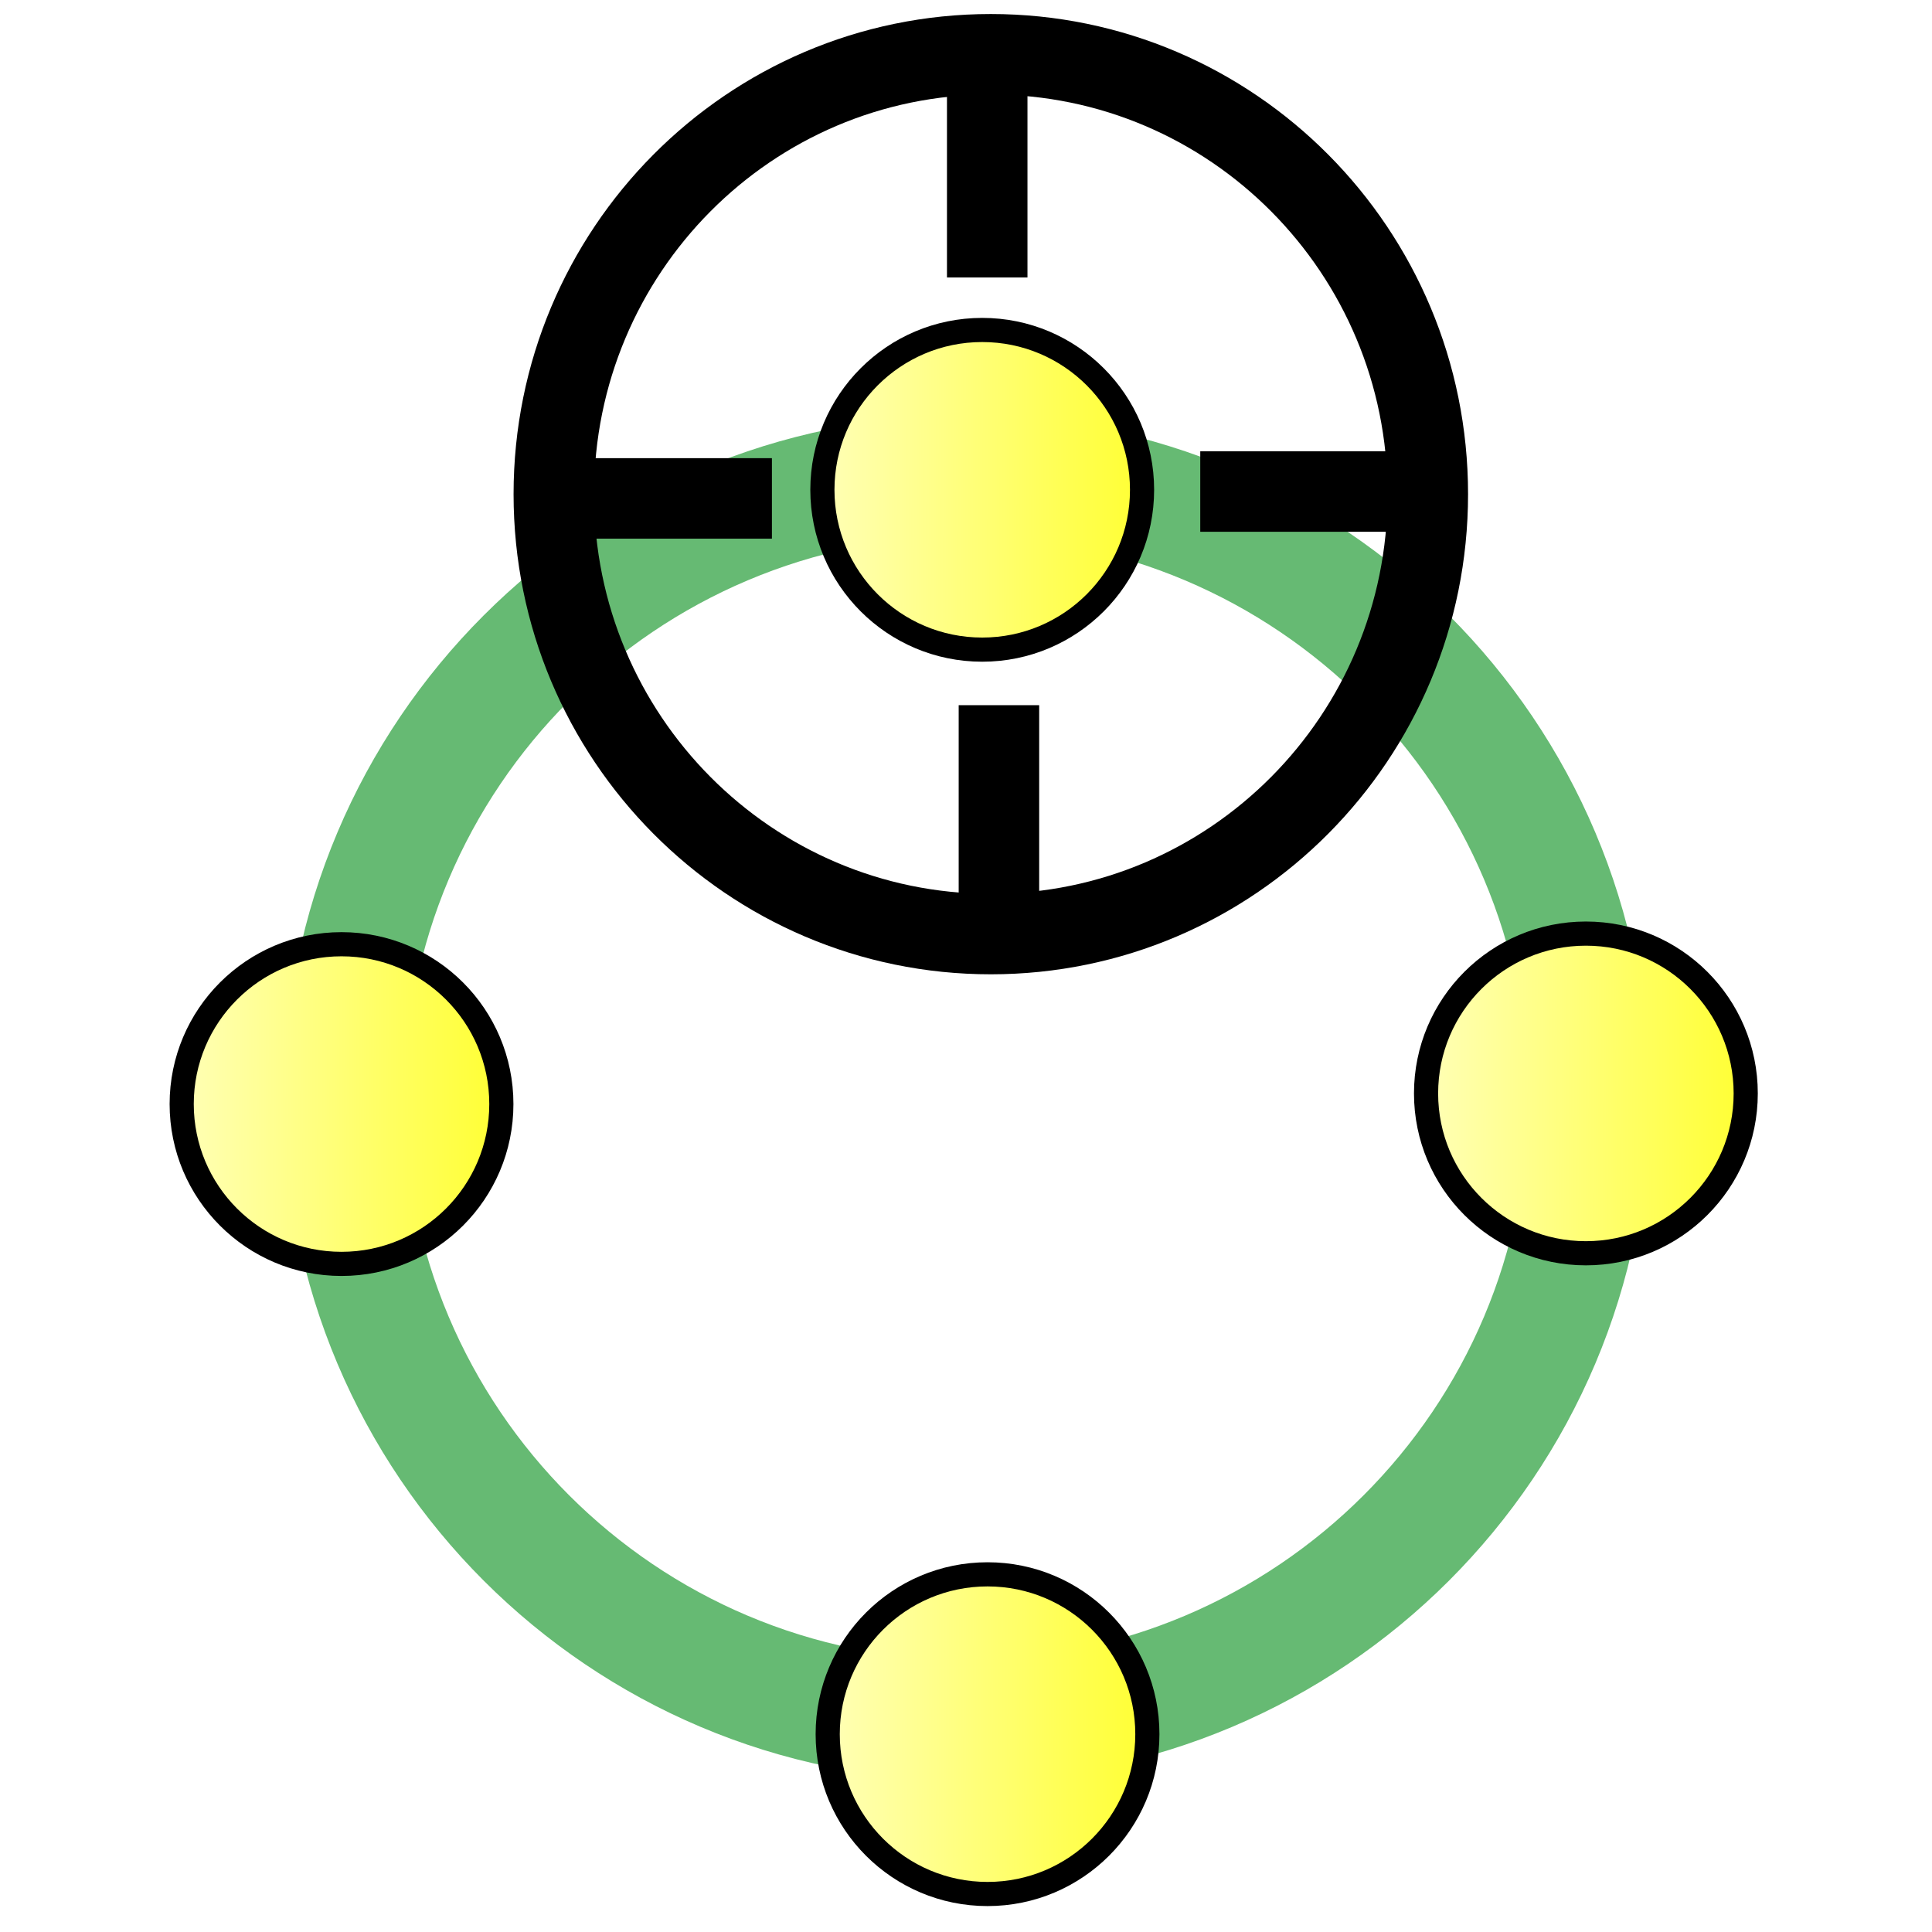
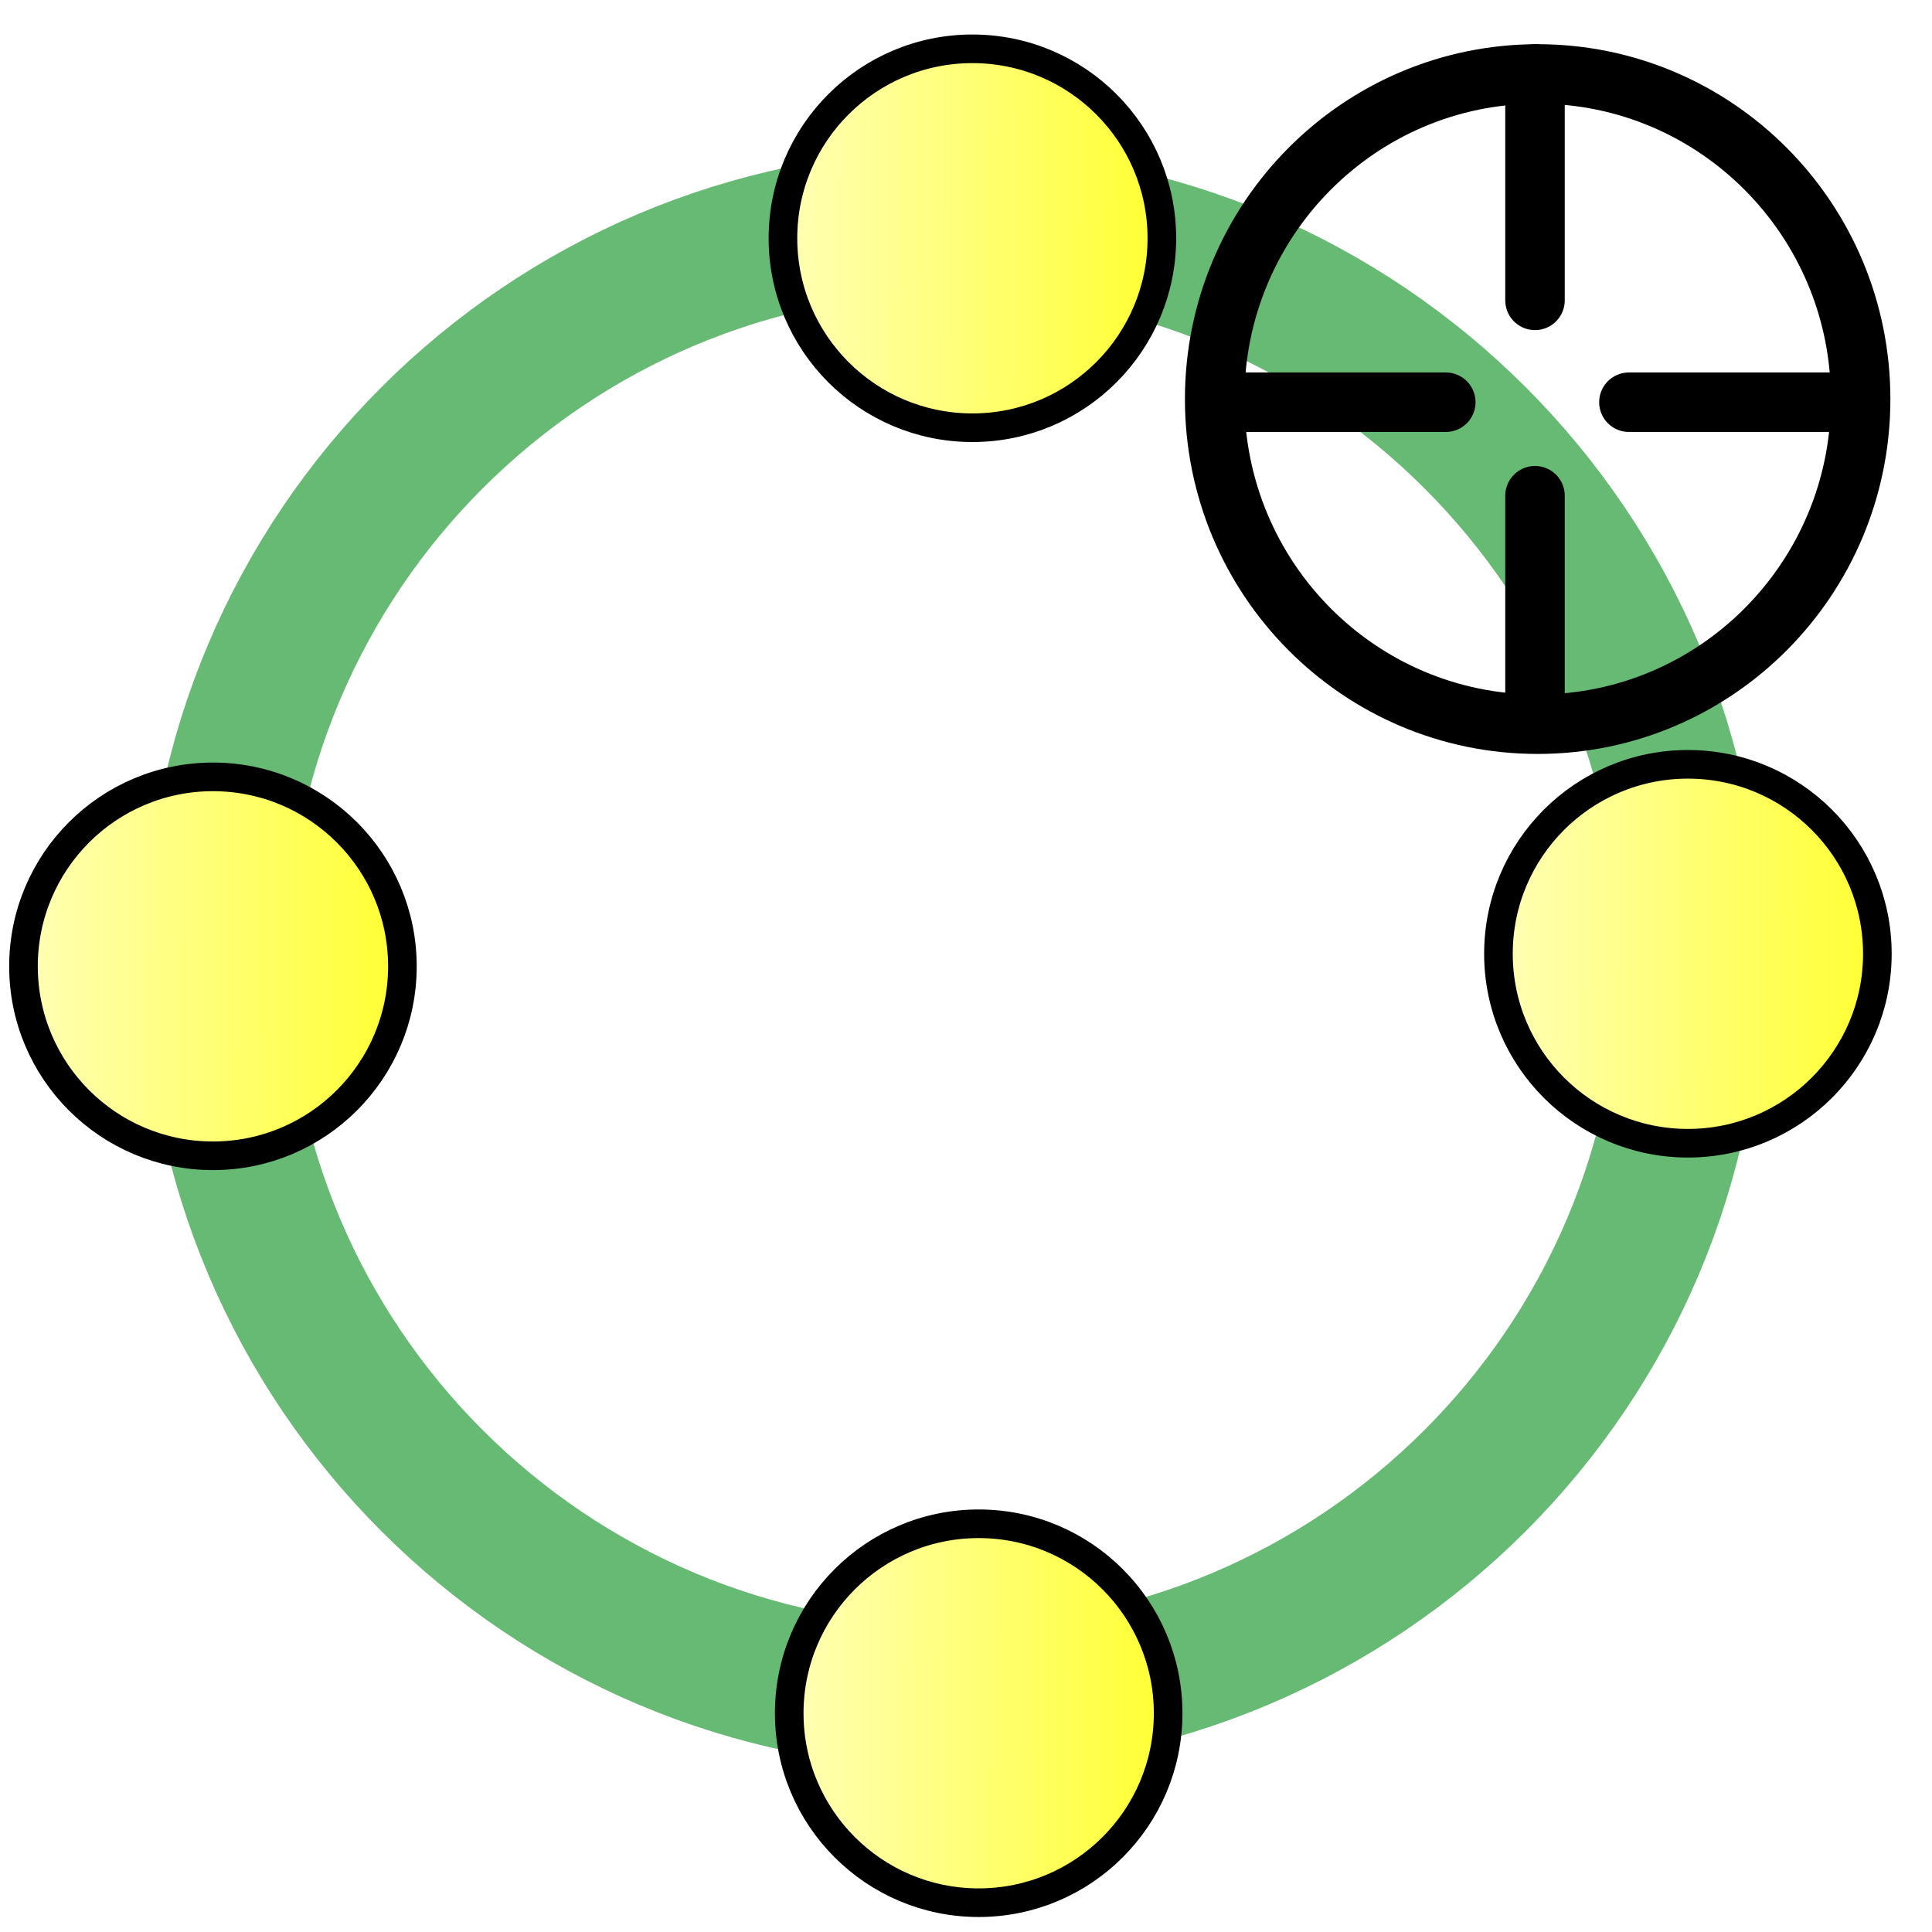
- <svg xmlns="http://www.w3.org/2000/svg" xmlns:xlink="http://www.w3.org/1999/xlink" width="48px" height="48px" id="svg5181" version="1.1">
+ <svg xmlns="http://www.w3.org/2000/svg" xmlns:xlink="http://www.w3.org/1999/xlink" width="64" height="64" id="svg5181" version="1.1">
  <defs id="defs5183">
    <linearGradient id="linearGradient5808">
      <stop style="stop-color:#ffffff;stop-opacity:1;" offset="0" id="stop5810" />
      <stop style="stop-color:#ffff00;stop-opacity:1;" offset="1" id="stop5812" />
    </linearGradient>
-     <linearGradient xlink:href="#linearGradient5808" id="linearGradient5824" gradientUnits="userSpaceOnUse" x1="16.462" y1="9.323" x2="31.94" y2="9.369" gradientTransform="translate(-0.4604417,2.846324)" />
-     <linearGradient xlink:href="#linearGradient5808" id="linearGradient4831" gradientUnits="userSpaceOnUse" gradientTransform="translate(14.5368,17.84357)" x1="16.462" y1="9.323" x2="31.94" y2="9.369" />
-     <linearGradient xlink:href="#linearGradient5808" id="linearGradient4835" gradientUnits="userSpaceOnUse" gradientTransform="translate(-0.328887,33.76169)" x1="16.462" y1="9.323" x2="31.94" y2="9.369" />
-     <linearGradient xlink:href="#linearGradient5808" id="linearGradient4839" gradientUnits="userSpaceOnUse" gradientTransform="translate(-16.37857,18.10667)" x1="16.462" y1="9.323" x2="31.94" y2="9.369" />
+     <linearGradient xlink:href="#linearGradient5808" id="linearGradient5824" gradientUnits="userSpaceOnUse" x1="16.462" y1="9.323" x2="31.94" y2="9.369" gradientTransform="matrix(1.580459,0,0,1.580459,-7.084533,-22.84151)" />
+     <linearGradient xlink:href="#linearGradient5808" id="linearGradient4831" gradientUnits="userSpaceOnUse" gradientTransform="matrix(1.580459,0,0,1.580459,16.61799,0.8610202)" x1="16.462" y1="9.323" x2="31.94" y2="9.369" />
+     <linearGradient xlink:href="#linearGradient5808" id="linearGradient4835" gradientUnits="userSpaceOnUse" gradientTransform="matrix(1.580459,0,0,1.580459,-6.876616,26.01896)" x1="16.462" y1="9.323" x2="31.94" y2="9.369" />
+     <linearGradient xlink:href="#linearGradient5808" id="linearGradient4839" gradientUnits="userSpaceOnUse" gradientTransform="matrix(1.580459,0,0,1.580459,-32.24247,1.276854)" x1="16.462" y1="9.323" x2="31.94" y2="9.369" />
  </defs>
-   <g id="layer1">
-     <circle style="fill:none;stroke:#66ba73;stroke-width:3;stroke-miterlimit:3.7;stroke-dasharray:none;stroke-opacity:1" id="path4808" cx="24.009" cy="27.28" r="15.458" />
+   <g id="layer1" transform="translate(0,16)">
+     <circle style="fill:none;stroke:#66ba73;stroke-width:4.741;stroke-miterlimit:3.7;stroke-dasharray:none;stroke-opacity:1" id="path4808" cx="31.588" cy="15.775" r="24.43" />
  </g>
-   <g id="layer2" style="display:inline">
-     <g id="g5817" transform="translate(0.2111613,-14.87003)">
+   <g id="layer2" style="display:inline" transform="translate(0,16)">
+     <ellipse style="fill:url(#linearGradient5824);fill-opacity:1;stroke:#000000;stroke-width:0.948;stroke-miterlimit:4;stroke-dasharray:none;stroke-opacity:1" id="path5806" cx="32.212" cy="-8.107" rx="6.276" ry="6.276" />
+     <ellipse cy="15.595" cx="55.914" id="circle4829" style="fill:url(#linearGradient4831);fill-opacity:1;stroke:#000000;stroke-width:0.948;stroke-miterlimit:4;stroke-dasharray:none;stroke-opacity:1" rx="6.276" ry="6.276" />
+     <ellipse style="fill:url(#linearGradient4835);fill-opacity:1;stroke:#000000;stroke-width:0.948;stroke-miterlimit:4;stroke-dasharray:none;stroke-opacity:1" id="circle4833" cx="32.42" cy="40.753" rx="6.276" ry="6.276" />
+     <ellipse cy="16.011" cx="7.054" id="circle4837" style="fill:url(#linearGradient4839);fill-opacity:1;stroke:#000000;stroke-width:0.948;stroke-miterlimit:4;stroke-dasharray:none;stroke-opacity:1" rx="6.276" ry="6.276" />
+     <g id="g5817" transform="matrix(0.9854564,0,0,0.9854564,26.88648,-29.53294)">
      <ellipse transform="translate(-1.594684,1.076412)" id="path5703" style="fill:none;stroke:#000000;stroke-width:2;stroke-miterlimit:4;stroke-dasharray:none;stroke-opacity:1" cx="26" cy="26.071" rx="10.857" ry="10.929" />
-       <path id="path5705" d="m 24.316,16.219 0,5.545" style="fill:none;stroke:#000000;stroke-width:2;stroke-linecap:butt;stroke-linejoin:miter;stroke-miterlimit:4;stroke-dasharray:none;stroke-opacity:1" />
-       <path id="path5707" d="m 34.951,27.082 -5.342,0" style="fill:none;stroke:#000000;stroke-width:2;stroke-linecap:butt;stroke-linejoin:miter;stroke-miterlimit:4;stroke-dasharray:none;stroke-opacity:1" />
-       <path id="path5709" d="m 24.607,37.639 0,-5.249" style="fill:none;stroke:#000000;stroke-width:2;stroke-linecap:butt;stroke-linejoin:miter;stroke-miterlimit:4;stroke-dasharray:none;stroke-opacity:1" />
-       <path id="path5711" d="m 13.944,27.253 5.023,0" style="fill:none;stroke:#000000;stroke-width:2;stroke-linecap:butt;stroke-linejoin:miter;stroke-miterlimit:4;stroke-dasharray:none;stroke-opacity:1" />
+       <path id="path5705" d="m 24.316,16.219 0,7.61" style="fill:none;stroke:#000000;stroke-width:2;stroke-linecap:round;stroke-linejoin:round;stroke-miterlimit:4;stroke-dasharray:none;stroke-opacity:1" />
+       <path id="path5707" d="M 34.951,27.253 H 27.473" style="fill:none;stroke:#000000;stroke-width:2;stroke-linecap:round;stroke-linejoin:round;stroke-miterlimit:4;stroke-dasharray:none;stroke-opacity:1" />
+       <path id="path5709" d="M 24.316,37.639 V 30.396" style="fill:none;stroke:#000000;stroke-width:2;stroke-linecap:round;stroke-linejoin:round;stroke-miterlimit:4;stroke-dasharray:none;stroke-opacity:1" />
+       <path id="path5711" d="m 13.944,27.253 h 7.373" style="fill:none;stroke:#000000;stroke-width:2;stroke-linecap:round;stroke-linejoin:round;stroke-miterlimit:4;stroke-dasharray:none;stroke-opacity:1" />
    </g>
-     <circle style="fill:url(#linearGradient5824);fill-opacity:1;stroke:#000000;stroke-width:0.6;stroke-miterlimit:4;stroke-dasharray:none;stroke-opacity:1" id="path5806" cx="24.403" cy="12.169" r="3.971" />
-     <circle r="3.971" cy="27.166" cx="39.401" id="circle4829" style="fill:url(#linearGradient4831);fill-opacity:1;stroke:#000000;stroke-width:0.6;stroke-miterlimit:4;stroke-dasharray:none;stroke-opacity:1" />
-     <circle style="fill:url(#linearGradient4835);fill-opacity:1;stroke:#000000;stroke-width:0.6;stroke-miterlimit:4;stroke-dasharray:none;stroke-opacity:1" id="circle4833" cx="24.535" cy="43.085" r="3.971" />
-     <circle r="3.971" cy="27.43" cx="8.485" id="circle4837" style="fill:url(#linearGradient4839);fill-opacity:1;stroke:#000000;stroke-width:0.6;stroke-miterlimit:4;stroke-dasharray:none;stroke-opacity:1" />
  </g>
</svg>
